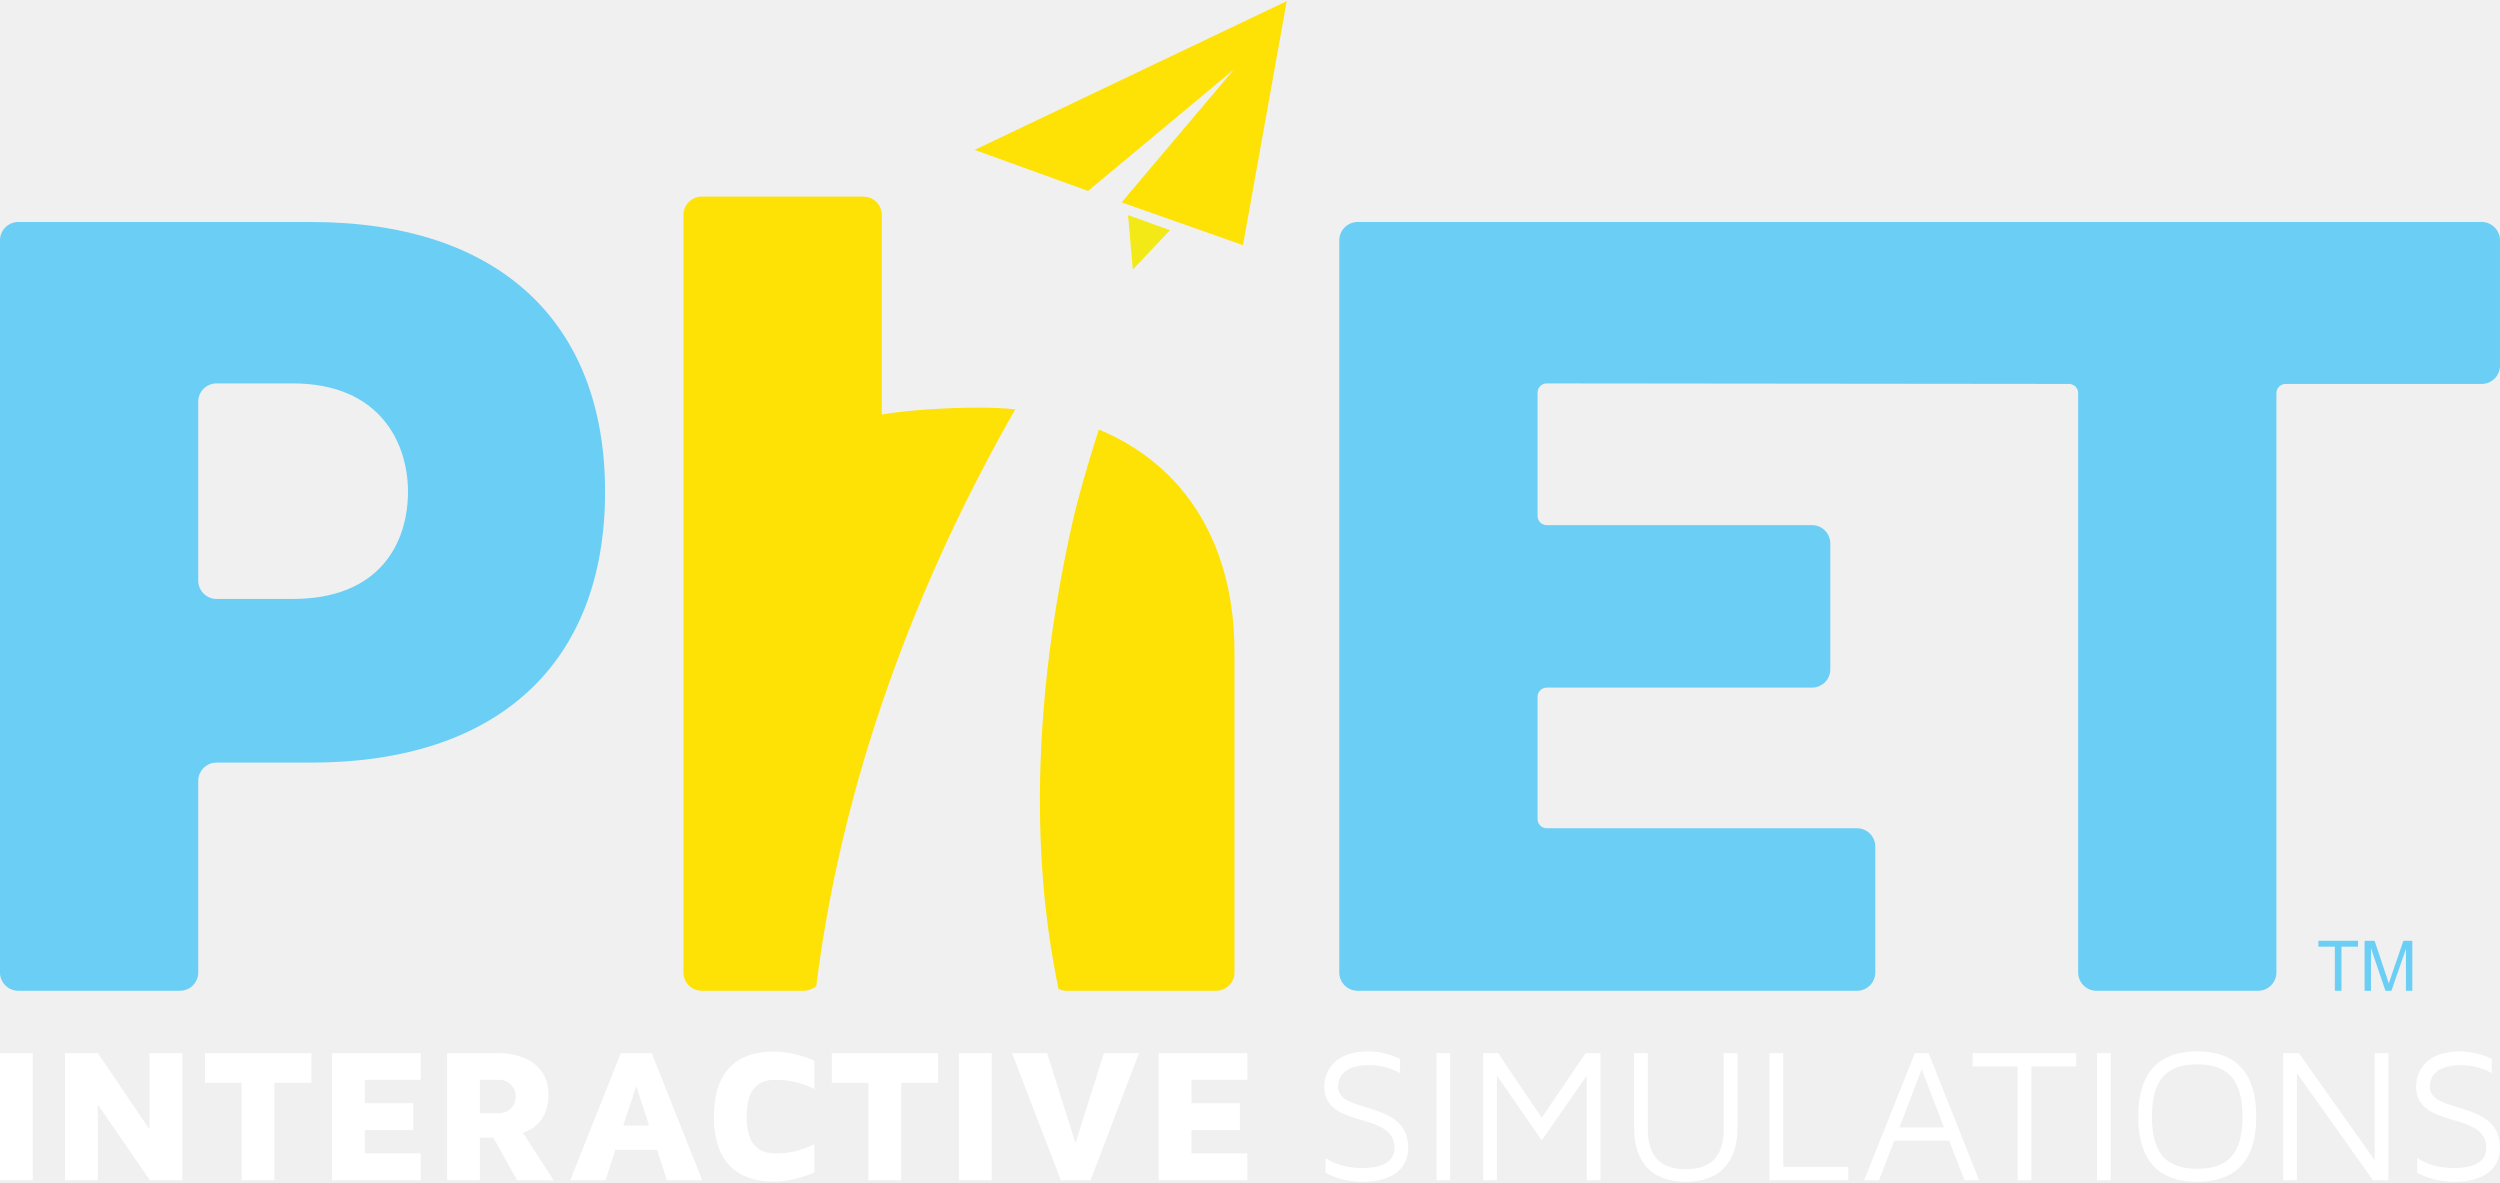
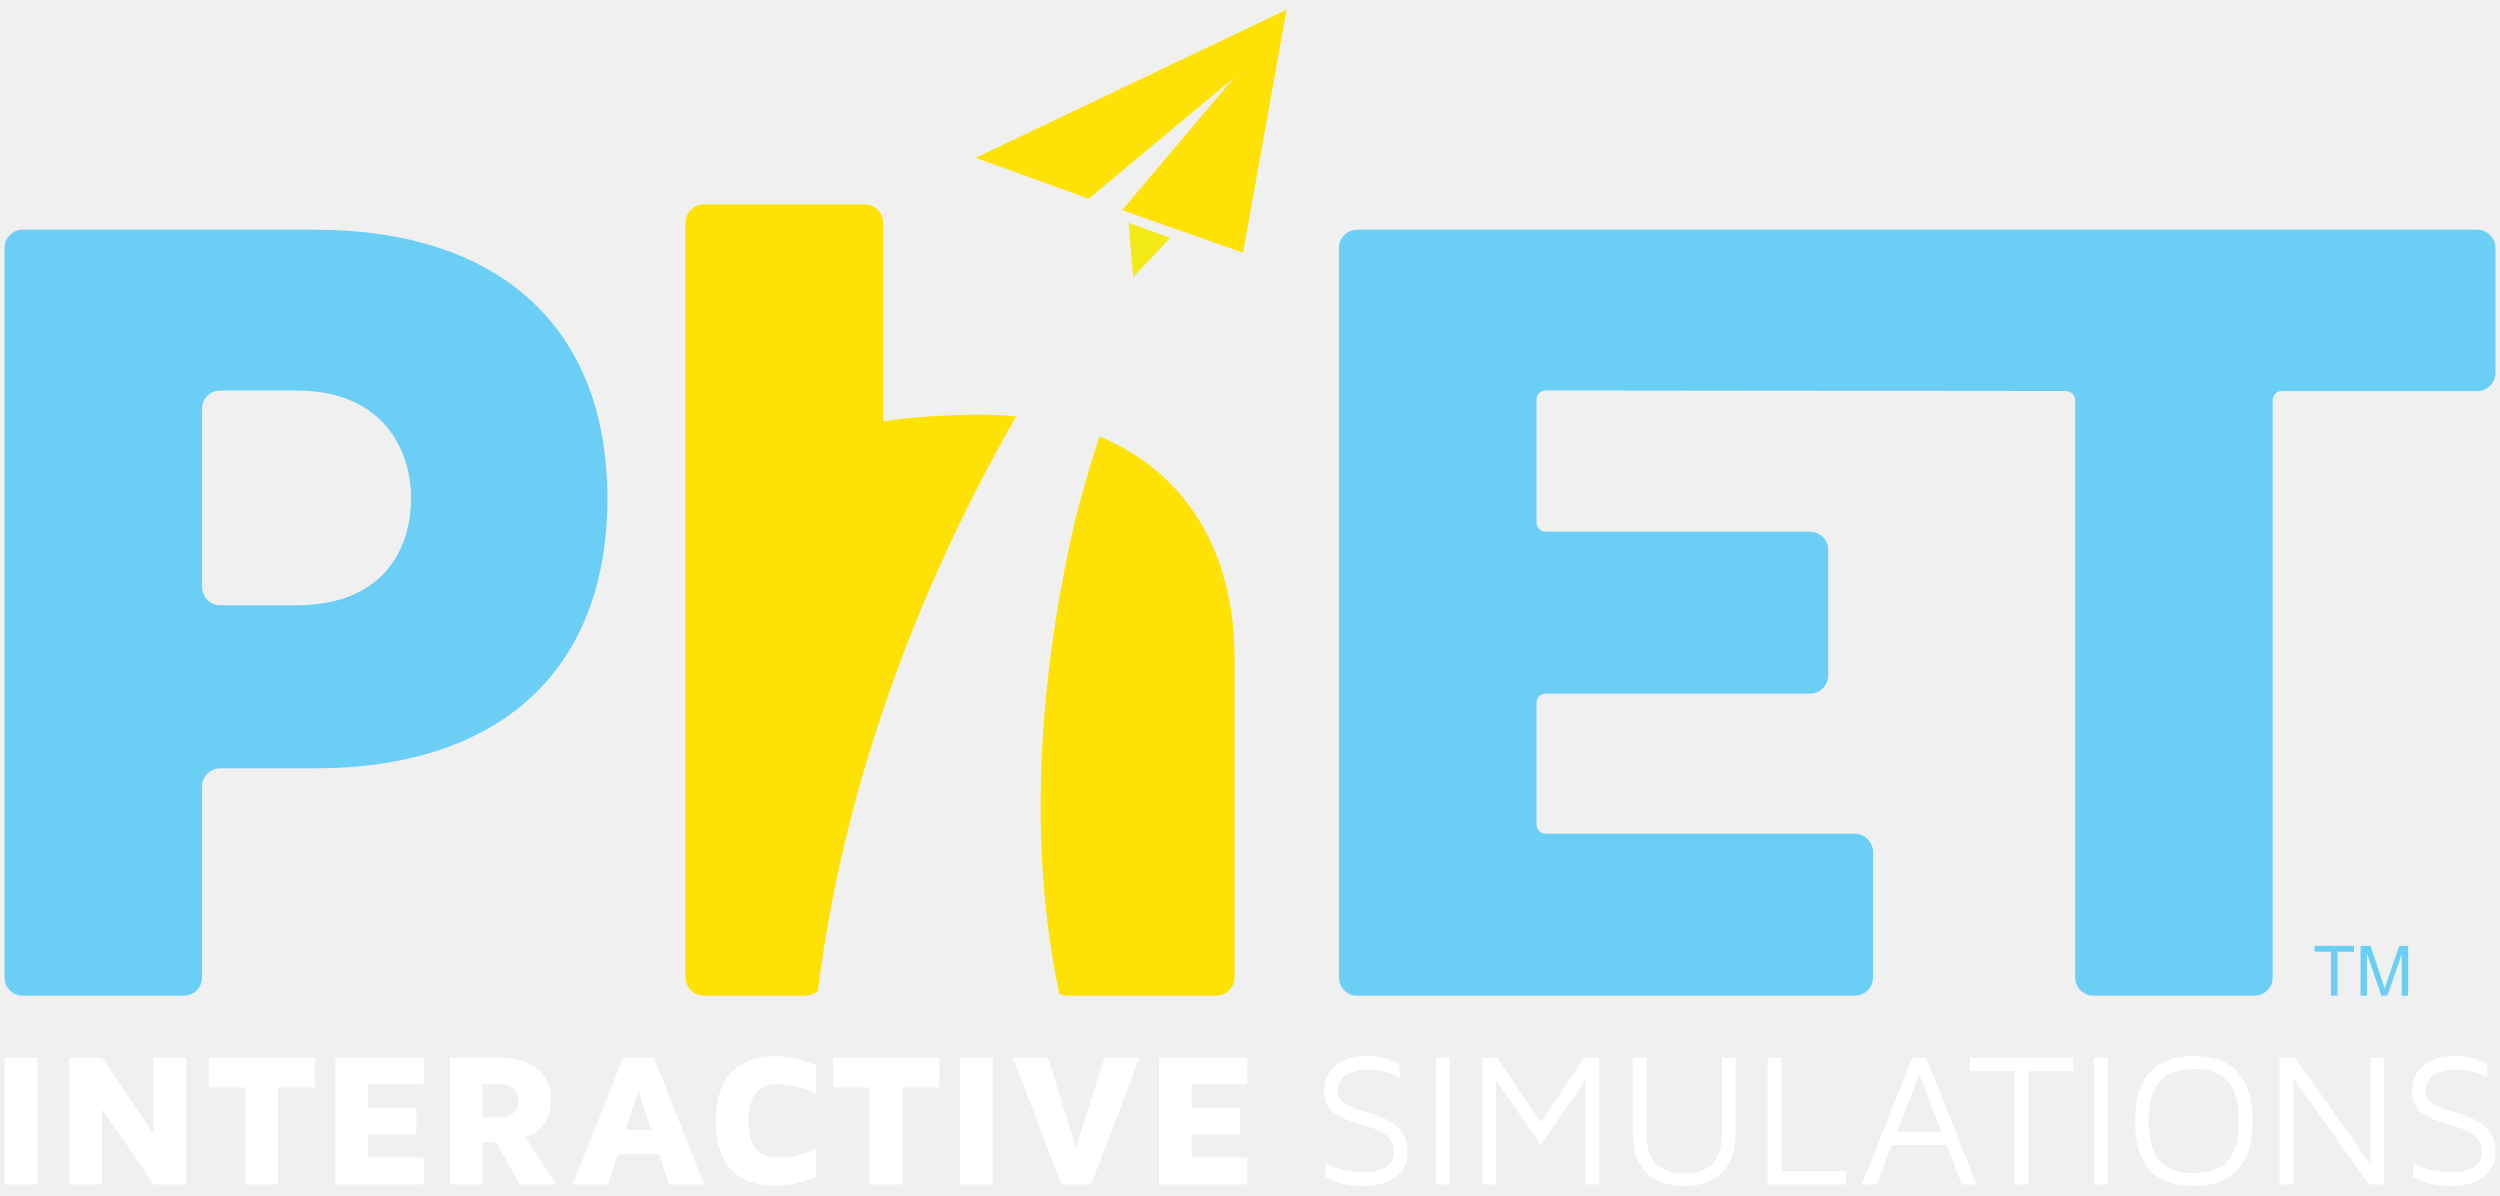
- <svg xmlns="http://www.w3.org/2000/svg" version="1.1" id="Layer_1" x="0px" y="0px" width="569.562px" height="269.505px" viewBox="0 0 569.562 269.505" enable-background="new 0 0 569.562 269.505" xml:space="preserve">
+ <svg xmlns="http://www.w3.org/2000/svg" version="1.1" id="Layer_1" x="0px" y="0px" width="276px" height="132px" viewBox="146.781 68.752 276 132" enable-background="new 146.781 68.752 276 132" xml:space="preserve">
  <g>
    <g>
-       <rect y="239.925" fill="#FFFFFF" width="7.455" height="28.963" />
-       <polygon fill="#FFFFFF" points="34.056,257.304 22.288,239.925 14.812,239.925 14.812,268.888 22.288,268.888 22.288,251.649     34.15,268.888 41.535,268.888 41.535,239.925 34.056,239.925   " />
-       <polygon fill="#FFFFFF" points="46.707,246.696 55.048,246.696 55.048,268.888 62.514,268.888 62.514,246.696 70.951,246.696     70.951,239.925 46.707,239.925   " />
-       <polygon fill="#FFFFFF" points="75.649,268.888 95.848,268.888 95.848,262.775 83.114,262.775 83.114,257.464 94.154,257.464     94.154,251.342 83.114,251.342 83.114,246.002 95.848,246.002 95.848,239.925 75.649,239.925   " />
-       <path fill="#FFFFFF" d="M124.953,249.347c0-6.122-4.772-9.431-11.675-9.431h-11.431v28.972h7.479v-9.678h3.082l5.385,9.678h8.34    l-6.999-10.804C122.49,256.989,124.953,254.125,124.953,249.347z M113.751,253.607h-4.425v-7.604h4.425    c1.942,0,3.733,1.476,3.733,3.822C117.484,252.123,115.693,253.607,113.751,253.607z" />
-       <path fill="#FFFFFF" d="M141.438,239.925l-11.52,28.963h8.044l2.255-6.939h9.467l2.265,6.939h8.037l-11.514-28.963H141.438z     M142,256.426l2.959-8.992l2.902,8.992H142z" />
-       <path fill="#FFFFFF" d="M162.644,254.386c0,12.244,7.378,14.817,13.596,14.817c3.084,0,6.261-0.824,9.292-2.047v-6.478    c-3.171,1.527-5.865,2.096-8.854,2.096c-3.439,0-6.568-1.526-6.568-8.389c0-6.865,3.129-8.384,6.568-8.384    c2.989,0,5.683,0.562,8.854,2.08v-6.471c-3.031-1.211-6.208-2.04-9.292-2.04C170.022,239.572,162.644,242.132,162.644,254.386z" />
-       <polygon fill="#FFFFFF" points="189.499,246.696 197.839,246.696 197.839,268.888 205.312,268.888 205.312,246.696     213.735,246.696 213.735,239.925 189.499,239.925   " />
-       <rect x="218.476" y="239.925" fill="#FFFFFF" width="7.472" height="28.963" />
-       <polygon fill="#FFFFFF" points="245.022,260.421 238.556,239.925 230.566,239.925 241.685,268.888 248.457,268.888     259.494,239.925 251.503,239.925   " />
-       <polygon fill="#FFFFFF" points="263.978,268.888 284.17,268.888 284.17,262.775 271.445,262.775 271.445,257.464 282.482,257.464     282.482,251.342 271.445,251.342 271.445,246.002 284.17,246.002 284.17,239.925 263.978,239.925   " />
-       <path fill="#FFFFFF" d="M304.843,247.609c0-3.213,2.566-4.952,7.173-4.952c2.953,0,5.339,0.913,6.948,1.826v-3.222    c-1.863-0.916-4.309-1.731-7.258-1.731c-7.381,0-9.99,4.173-9.99,8.079c0,9.695,15.981,5.429,15.981,13.897    c0,3.826-4.03,4.606-7.391,4.606c-3.938,0-6.632-1.167-8.327-2.3v3.389c2.04,1.095,4.865,2.046,8.555,2.046    c6.475,0,10.299-2.922,10.299-7.741C320.833,250.429,304.843,253.949,304.843,247.609z" />
-       <rect x="327.271" y="239.917" fill="#FFFFFF" width="3.127" height="28.972" />
-       <polygon fill="#FFFFFF" points="351.245,254.654 341.302,239.925 337.913,239.925 337.913,268.888 341.044,268.888     341.044,245.045 351.245,259.818 361.5,245.045 361.5,268.888 364.628,268.888 364.628,239.925 361.245,239.925   " />
-       <path fill="#FFFFFF" d="M392.709,257.165c0,6.21-2.827,9.213-8.651,9.213c-5.823,0-8.65-3.003-8.65-9.213v-17.239h-3.123v17.057    c0,7.92,4.178,12.266,11.773,12.266c7.607,0,11.777-4.346,11.777-12.266v-17.057h-3.126V257.165z" />
-       <polygon fill="#FFFFFF" points="406.272,239.925 403.138,239.925 403.138,268.888 421.081,268.888 421.081,265.855     406.272,265.855   " />
-       <path fill="#FFFFFF" d="M436.253,239.925l-11.557,28.963h3.383l3.479-9.02h12.512l3.479,9.02h3.337l-11.511-28.963H436.253z     M432.722,256.865l5.094-13.251l5.079,13.251H432.722z" />
-       <polygon fill="#FFFFFF" points="449.417,242.957 459.666,242.957 459.666,268.888 462.801,268.888 462.801,242.957     473.006,242.957 473.006,239.925 449.417,239.925   " />
-       <rect x="477.744" y="239.917" fill="#FFFFFF" width="3.127" height="28.972" />
-       <path fill="#FFFFFF" d="M500.559,239.53c-8.902,0-13.418,4.991-13.418,14.856c0,9.857,4.516,14.861,13.418,14.861    c8.949,0,13.473-5.004,13.473-14.861C514.031,244.521,509.508,239.53,500.559,239.53z M500.559,266.289    c-7.121,0-10.299-3.646-10.299-11.902c0-8.21,3.178-11.903,10.299-11.903c7.174,0,10.344,3.693,10.344,11.903    C510.902,262.642,507.732,266.289,500.559,266.289z" />
-       <polygon fill="#FFFFFF" points="541.014,264.331 523.729,239.925 520.164,239.925 520.164,268.888 523.291,268.888     523.291,244.483 540.619,268.888 544.141,268.888 544.141,239.925 541.014,239.925   " />
-       <path fill="#FFFFFF" d="M553.572,247.609c0-3.213,2.561-4.952,7.174-4.952c2.949,0,5.338,0.913,6.953,1.826v-3.222    c-1.871-0.916-4.303-1.731-7.26-1.731c-7.381,0-9.986,4.173-9.986,8.079c0,9.695,15.99,5.429,15.99,13.897    c0,3.826-4.049,4.606-7.395,4.606c-3.949,0-6.641-1.167-8.34-2.3v3.389c2.043,1.095,4.873,2.046,8.561,2.046    c6.471,0,10.293-2.922,10.293-7.741C569.562,250.429,553.572,253.949,553.572,247.609z" />
+       <rect x="147.281" y="185.533" fill="#FFFFFF" width="3.6" height="13.984" />
+       <polygon fill="#FFFFFF" points="163.725,193.924 158.043,185.533 154.433,185.533 154.433,199.517 158.043,199.517     158.043,191.194 163.77,199.517 167.335,199.517 167.335,185.533 163.725,185.533   " />
+       <polygon fill="#FFFFFF" points="169.833,188.802 173.86,188.802 173.86,199.517 177.465,199.517 177.465,188.802 181.539,188.802     181.539,185.533 169.833,185.533   " />
+       <polygon fill="#FFFFFF" points="183.807,199.517 193.559,199.517 193.559,196.565 187.411,196.565 187.411,194 192.741,194     192.741,191.043 187.411,191.043 187.411,188.467 193.559,188.467 193.559,185.533 183.807,185.533   " />
+       <path fill="#FFFFFF" d="M207.612,190.081c0-2.954-2.303-4.552-5.637-4.552h-5.519v13.988h3.611v-4.675h1.489l2.599,4.675h4.027    l-3.379-5.218C206.423,193.77,207.612,192.388,207.612,190.081z M202.204,192.137h-2.137v-3.67h2.137    c0.937,0,1.802,0.712,1.802,1.845C204.006,191.421,203.141,192.137,202.204,192.137z" />
+       <path fill="#FFFFFF" d="M215.571,185.533l-5.562,13.984h3.884l1.088-3.352h4.571l1.094,3.352h3.88l-5.559-13.984H215.571z     M215.842,193.5l1.43-4.342l1.401,4.342H215.842z" />
+       <path fill="#FFFFFF" d="M225.81,192.513c0,5.912,3.562,7.155,6.565,7.155c1.489,0,3.022-0.398,4.487-0.988v-3.127    c-1.532,0.737-2.833,1.012-4.275,1.012c-1.661,0-3.171-0.737-3.171-4.052s1.51-4.048,3.171-4.048c1.443,0,2.744,0.272,4.275,1.004    v-3.123c-1.464-0.586-2.998-0.984-4.487-0.984C229.373,185.362,225.81,186.597,225.81,192.513z" />
+       <polygon fill="#FFFFFF" points="238.777,188.802 242.803,188.802 242.803,199.517 246.411,199.517 246.411,188.802     250.478,188.802 250.478,185.533 238.777,185.533   " />
+       <rect x="252.768" y="185.533" fill="#FFFFFF" width="3.607" height="13.984" />
+       <polygon fill="#FFFFFF" points="265.584,195.428 262.463,185.533 258.605,185.533 263.973,199.517 267.244,199.517     272.572,185.533 268.714,185.533   " />
+       <polygon fill="#FFFFFF" points="274.737,199.517 284.486,199.517 284.486,196.565 278.342,196.565 278.342,194 283.671,194     283.671,191.043 278.342,191.043 278.342,188.467 284.486,188.467 284.486,185.533 274.737,185.533   " />
+       <path fill="#FFFFFF" d="M294.468,189.242c0-1.551,1.238-2.392,3.463-2.392c1.427,0,2.578,0.441,3.355,0.884v-1.557    c-0.899-0.442-2.081-0.835-3.504-0.835c-3.564,0-4.824,2.014-4.824,3.899c0,4.683,7.717,2.621,7.717,6.71    c0,1.847-1.946,2.225-3.569,2.225c-1.901,0-3.202-0.564-4.021-1.111v1.637c0.985,0.529,2.349,0.988,4.131,0.988    c3.126,0,4.973-1.411,4.973-3.738C302.188,190.604,294.468,192.303,294.468,189.242z" />
+       <rect x="305.297" y="185.529" fill="#FFFFFF" width="1.51" height="13.988" />
+       <polygon fill="#FFFFFF" points="316.871,192.643 312.07,185.533 310.435,185.533 310.435,199.517 311.946,199.517     311.946,188.004 316.871,195.136 321.823,188.004 321.823,199.517 323.333,199.517 323.333,185.533 321.701,185.533   " />
+       <path fill="#FFFFFF" d="M336.892,193.856c0,2.999-1.365,4.448-4.176,4.448c-2.812,0-4.178-1.449-4.178-4.448v-8.323h-1.507v8.235    c0,3.824,2.017,5.922,5.685,5.922c3.672,0,5.685-2.098,5.685-5.922v-8.235h-1.509V193.856L336.892,193.856z" />
+       <polygon fill="#FFFFFF" points="343.44,185.533 341.927,185.533 341.927,199.517 350.591,199.517 350.591,198.051 343.44,198.051       " />
+       <path fill="#FFFFFF" d="M357.916,185.533l-5.58,13.984h1.633l1.68-4.355h6.042l1.679,4.355h1.611l-5.558-13.984H357.916z     M356.211,193.711l2.46-6.398l2.452,6.398H356.211z" />
+       <polygon fill="#FFFFFF" points="364.271,186.996 369.221,186.996 369.221,199.517 370.734,199.517 370.734,186.996     375.661,186.996 375.661,185.533 364.271,185.533   " />
+       <rect x="377.949" y="185.529" fill="#FFFFFF" width="1.509" height="13.988" />
+       <path fill="#FFFFFF" d="M388.964,185.342c-4.297,0-6.479,2.409-6.479,7.171c0,4.76,2.182,7.177,6.479,7.177    c4.321,0,6.506-2.417,6.506-7.175C395.47,187.751,393.285,185.342,388.964,185.342z M388.964,198.262    c-3.438,0-4.972-1.762-4.972-5.747c0-3.964,1.534-5.747,4.972-5.747c3.465,0,4.995,1.783,4.995,5.747    C393.958,196.5,392.428,198.262,388.964,198.262z" />
+       <polygon fill="#FFFFFF" points="408.497,197.316 400.151,185.533 398.431,185.533 398.431,199.517 399.94,199.517 399.94,187.734     408.307,199.517 410.007,199.517 410.007,185.533 408.497,185.533   " />
+       <path fill="#FFFFFF" d="M414.561,189.242c0-1.551,1.236-2.392,3.464-2.392c1.425,0,2.577,0.441,3.356,0.884v-1.557    c-0.902-0.442-2.077-0.835-3.505-0.835c-3.563,0-4.821,2.014-4.821,3.899c0,4.683,7.721,2.621,7.721,6.71    c0,1.847-1.955,2.225-3.57,2.225c-1.907,0-3.207-0.564-4.027-1.111v1.637c0.986,0.529,2.353,0.988,4.133,0.988    c3.125,0,4.971-1.411,4.971-3.738C422.281,190.604,414.561,192.303,414.561,189.242z" />
    </g>
    <g>
-       <path fill="#6ACEF5" d="M70.882,50.579H4.167C1.866,50.579,0,52.452,0,54.74v166.815c0,2.303,1.866,4.169,4.167,4.169h36.821    c2.309,0,4.173-1.866,4.173-4.169v-43.639c0-2.32,1.86-4.176,4.176-4.176h21.544c42.549,0,66.969-22.587,66.969-61.716    C137.851,73.166,113.431,50.579,70.882,50.579 M66.682,136.455H49.338c-2.316,0-4.176-1.875-4.176-4.184V91.515    c0-2.309,1.86-4.166,4.176-4.166h17.344c19.95,0,26.267,13.65,26.267,24.676C92.949,123.591,86.632,136.455,66.682,136.455" />
-       <path fill="#6ACEF5" d="M565.395,50.579H309.302c-2.303,0-4.176,1.873-4.176,4.161v166.815c0,2.303,1.873,4.169,4.176,4.169    h113.764c2.305,0,4.17-1.866,4.17-4.169v-28.678c0-2.304-1.865-4.178-4.17-4.178h-70.693c-1.151,0-2.082-0.931-2.082-2.089    v-27.862c0-1.15,0.931-2.093,2.082-2.093h60.449c2.303,0,4.168-1.857,4.168-4.16v-28.678c0-2.305-1.865-4.18-4.168-4.18h-60.449    c-1.151,0-2.082-0.932-2.082-2.087v-28.12c0-1.148,0.931-2.082,2.082-2.082l118.985,0.122c1.158,0,2.1,0.938,2.1,2.085v131.999    c0,2.303,1.871,4.169,4.16,4.169h36.832c2.299,0,4.17-1.866,4.17-4.169V89.556c0-1.146,0.934-2.085,2.086-2.085h44.689    c2.289,0,4.168-1.875,4.168-4.161V54.74C569.562,52.452,567.684,50.579,565.395,50.579" />
-       <path fill="#FEE105" d="M250.348,97.855c-1.674,5.188-3.257,10.438-4.684,15.795c-0.298,1.124-0.575,2.272-0.882,3.408    c-13.423,58.008-6.144,95.92-3.615,108.266c0.605,0.256,1.215,0.4,1.843,0.4h34.042c2.303,0,4.192-1.866,4.192-4.169v-73.032    C281.243,124.32,270.274,106.157,250.348,97.855" />
-       <path fill="#FEE105" d="M200.885,94.433V48.976c0-2.305-1.88-4.184-4.167-4.184h-36.836c-2.302,0-4.174,1.879-4.174,4.184v172.579    c0,2.303,1.872,4.169,4.174,4.169h23.162c1.066,0,2.077-0.4,2.915-1.026c6.533-52.292,26.069-97.769,45.346-131.446    c-2.617-0.258-5.295-0.385-8.108-0.385C216.125,92.867,207.187,93.375,200.885,94.433" />
-       <polygon fill="#FEE105" points="222.05,34.15 247.885,43.495 281.126,15.81 255.538,46.105 283.183,55.849 293.151,0.257   " />
-       <polyline fill="#F2E916" points="258.082,61.409 257.003,49.007 266.542,52.445   " />
+       <path fill="#6ACEF5" d="M181.505,94.111h-32.212c-1.111,0-2.012,0.904-2.012,2.009v80.542c0,1.111,0.901,2.012,2.012,2.012h17.778    c1.115,0,2.015-0.9,2.015-2.012v-21.07c0-1.12,0.898-2.016,2.016-2.016h10.401c20.544,0,32.334-10.905,32.334-29.798    C213.84,105.016,202.049,94.111,181.505,94.111 M179.478,135.574h-8.375c-1.118,0-2.016-0.905-2.016-2.02v-19.678    c0-1.115,0.898-2.012,2.016-2.012h8.375c9.632,0,12.683,6.591,12.683,11.915C192.16,129.363,189.109,135.574,179.478,135.574" />
+       <path fill="#6ACEF5" d="M420.27,94.111H296.621c-1.112,0-2.017,0.904-2.017,2.009v80.542c0,1.111,0.904,2.012,2.017,2.012h54.928    c1.113,0,2.014-0.9,2.014-2.012v-13.846c0-1.113-0.9-2.019-2.014-2.019h-34.133c-0.555,0-1.005-0.449-1.005-1.008v-13.453    c0-0.555,0.45-1.01,1.005-1.01h29.188c1.111,0,2.012-0.897,2.012-2.009v-13.847c0-1.113-0.9-2.019-2.012-2.019h-29.188    c-0.555,0-1.005-0.45-1.005-1.007v-13.577c0-0.554,0.45-1.005,1.005-1.005l57.45,0.059c0.558,0,1.014,0.453,1.014,1.007v63.733    c0,1.111,0.902,2.012,2.008,2.012h17.784c1.109,0,2.014-0.9,2.014-2.012V112.93c0-0.553,0.45-1.007,1.007-1.007h21.577    c1.104,0,2.012-0.905,2.012-2.009V96.12C422.281,95.016,421.374,94.111,420.27,94.111" />
+       <path fill="#FEE105" d="M268.156,116.937c-0.809,2.505-1.572,5.04-2.261,7.626c-0.144,0.542-0.278,1.097-0.426,1.646    c-6.481,28.008-2.967,46.312-1.746,52.273c0.292,0.125,0.586,0.192,0.89,0.192h16.437c1.111,0,2.024-0.9,2.024-2.012V141.4    C283.073,129.715,277.776,120.946,268.156,116.937" />
+       <path fill="#FEE105" d="M244.274,115.285V93.337c0-1.113-0.908-2.021-2.012-2.021h-17.786c-1.111,0-2.015,0.908-2.015,2.021    v83.326c0,1.111,0.904,2.012,2.015,2.012h11.184c0.515,0,1.002-0.192,1.407-0.494c3.155-25.248,12.587-47.206,21.895-63.466    c-1.264-0.125-2.557-0.186-3.916-0.186C251.632,114.529,247.317,114.774,244.274,115.285" />
+       <polygon fill="#FEE105" points="254.493,86.179 266.967,90.69 283.016,77.324 270.662,91.951 284.01,96.656 288.822,69.814   " />
+       <polyline fill="#F2E916" points="271.891,99.34 271.369,93.352 275.975,95.012   " />
    </g>
    <g>
-       <path fill="#6ACEF5" d="M531.938,225.724v-10.049h-3.752v-1.344h9.029v1.344h-3.77v10.049H531.938z" />
-       <path fill="#6ACEF5" d="M538.715,225.724v-11.393h2.27l2.695,8.066c0.25,0.752,0.432,1.313,0.545,1.687    c0.129-0.415,0.332-1.023,0.605-1.826l2.729-7.927h2.027v11.393h-1.453v-9.535l-3.311,9.535h-1.359l-3.295-9.699v9.699H538.715z" />
+       <path fill="#6ACEF5" d="M404.115,178.674v-4.851h-1.812v-0.648h4.36v0.648h-1.82v4.851H404.115z" />
+       <path fill="#6ACEF5" d="M407.387,178.674v-5.499h1.097l1.302,3.894c0.12,0.362,0.208,0.635,0.263,0.815    c0.062-0.202,0.16-0.494,0.292-0.881l1.317-3.828h0.979v5.499h-0.701v-4.602l-1.599,4.602h-0.656l-1.591-4.682v4.682H407.387z" />
    </g>
  </g>
</svg>
